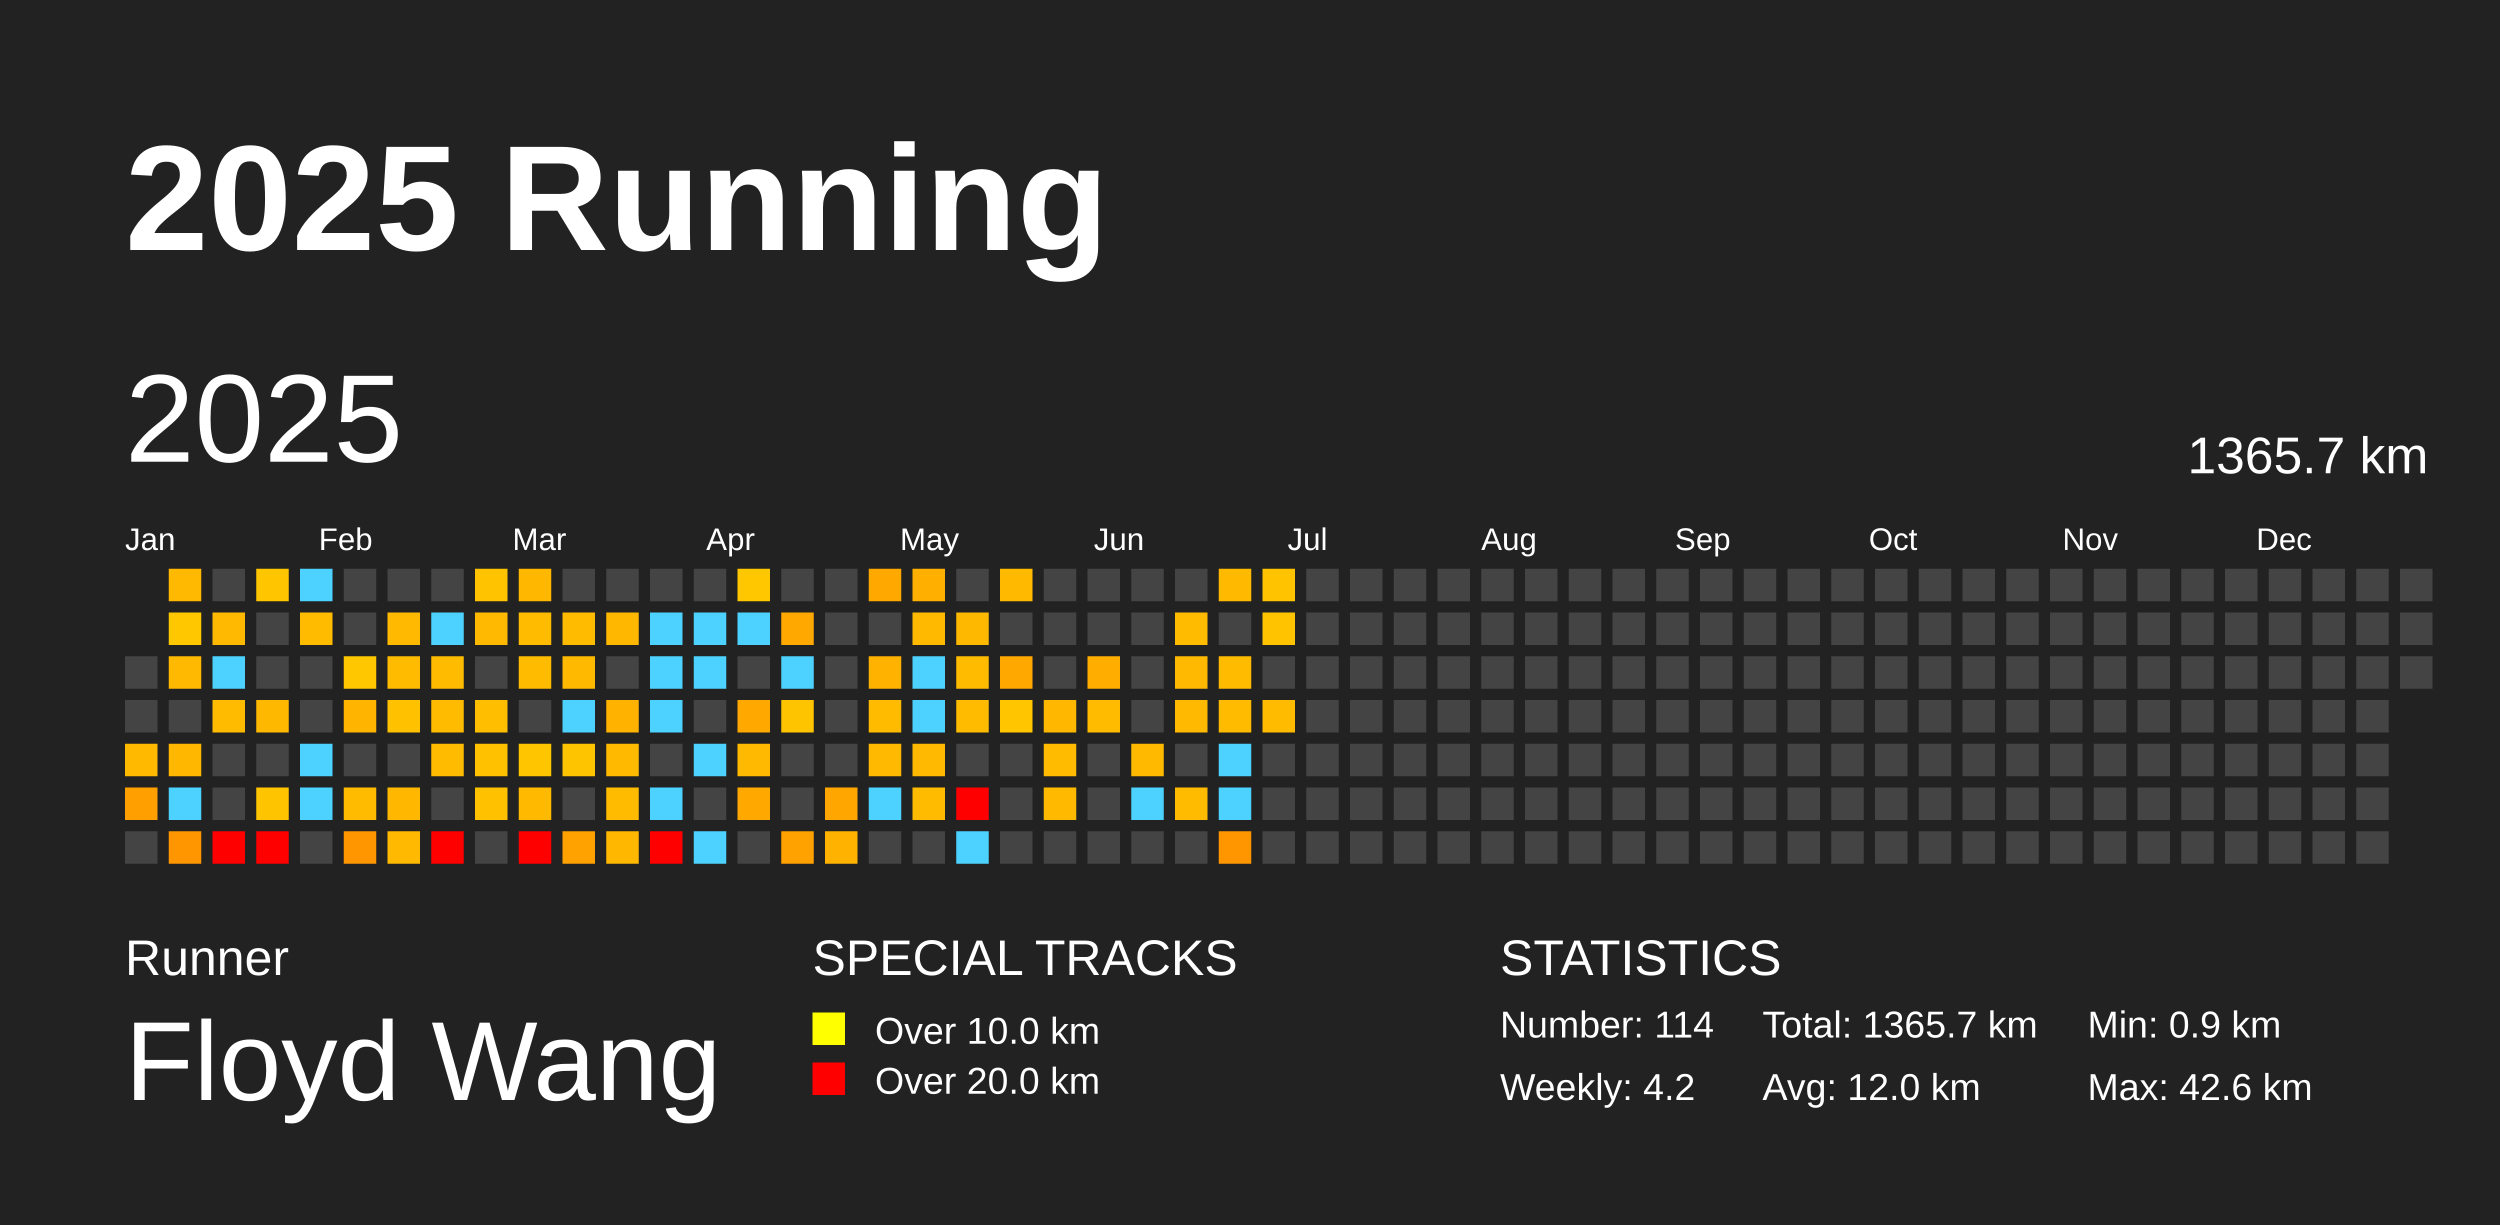
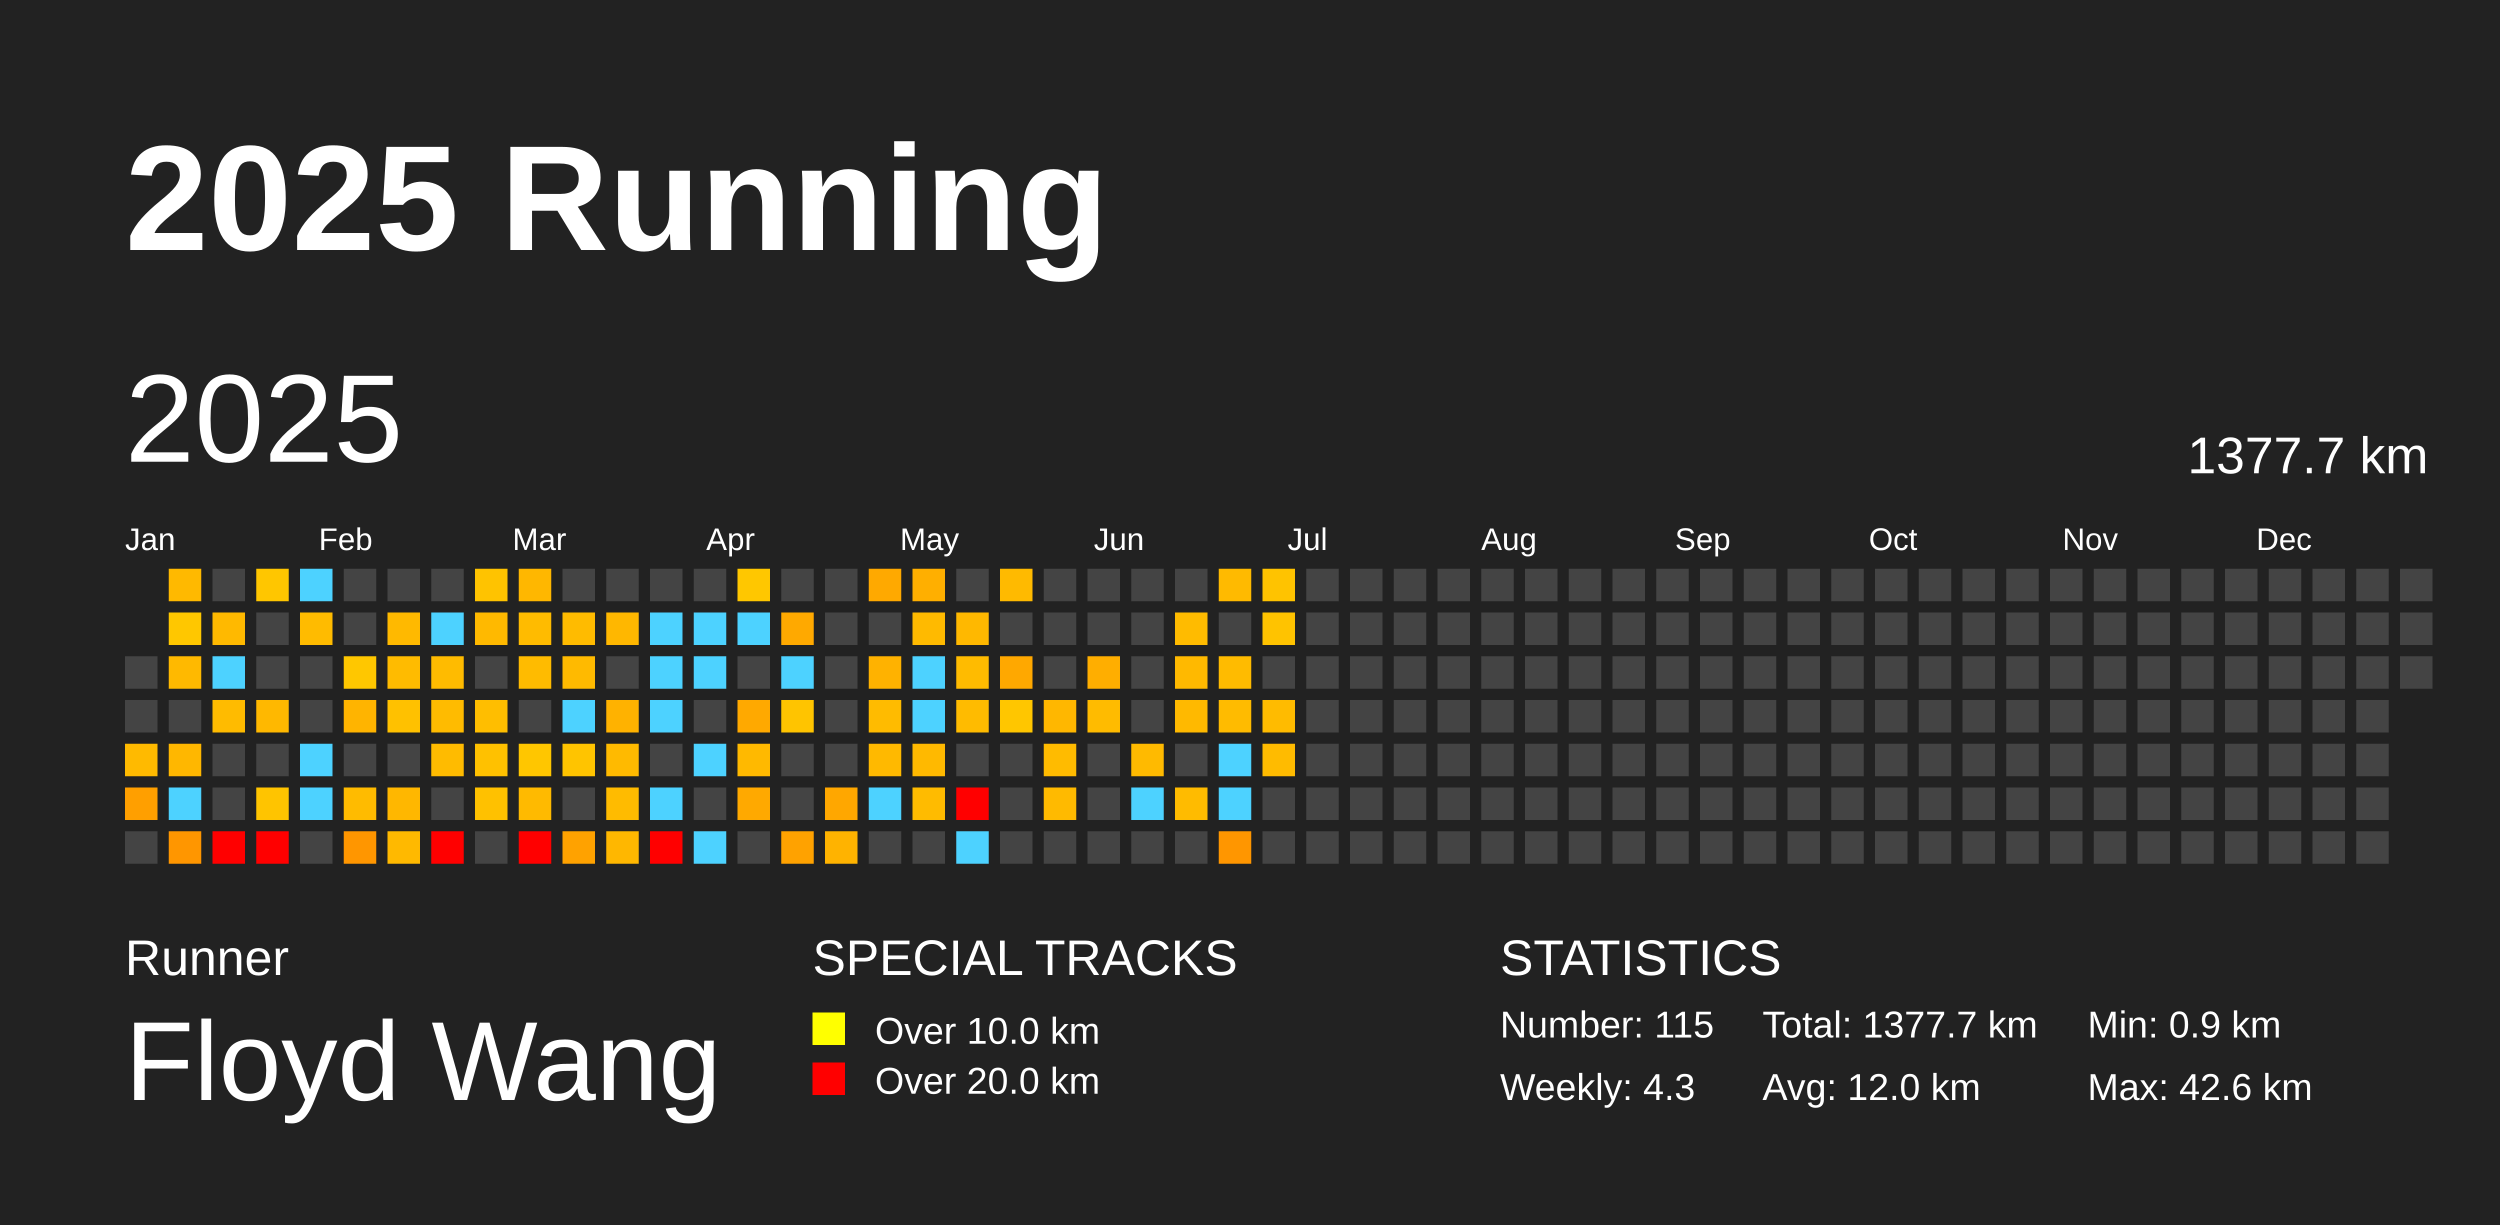
<svg xmlns="http://www.w3.org/2000/svg" baseProfile="full" height="98mm" version="1.1" viewBox="0,0,200,98" width="200mm">
  <defs />
  <rect fill="#222222" height="98" width="200" x="0" y="0" />
  <text fill="#FFFFFF" style="font-size:12px; font-family:Arial; font-weight:bold;" x="10" y="20">2025 Running</text>
  <text fill="#FFFFFF" style="font-size:4px; font-family:Arial" x="10" y="78">Runner</text>
  <text fill="#FFFFFF" style="font-size:9px; font-family:Arial" x="10" y="88">Floyd Wang</text>
  <text fill="#FFFFFF" style="font-size:4px; font-family:Arial" x="65" y="78">SPECIAL TRACKS</text>
  <rect fill="yellow" height="2.6" width="2.6" x="65" y="81" />
  <text fill="#FFFFFF" style="font-size:3px; font-family:Arial" x="70" y="83.5">Over 10.0 km</text>
  <rect fill="red" height="2.6" width="2.6" x="65" y="85" />
  <text fill="#FFFFFF" style="font-size:3px; font-family:Arial" x="70" y="87.5">Over 20.0 km</text>
  <text fill="#FFFFFF" style="font-size:4px; font-family:Arial" x="120" y="78">STATISTICS</text>
-   <text fill="#FFFFFF" style="font-size:3px; font-family:Arial" x="120" y="83">Number: 114</text>
-   <text fill="#FFFFFF" style="font-size:3px; font-family:Arial" x="120" y="88">Weekly: 4.2</text>
-   <text fill="#FFFFFF" style="font-size:3px; font-family:Arial" x="141" y="83">Total: 1365.7 km</text>
+   <text fill="#FFFFFF" style="font-size:3px; font-family:Arial" x="120" y="83">Number: 115</text>
+   <text fill="#FFFFFF" style="font-size:3px; font-family:Arial" x="120" y="88">Weekly: 4.3</text>
+   <text fill="#FFFFFF" style="font-size:3px; font-family:Arial" x="141" y="83">Total: 1377.7 km</text>
  <text fill="#FFFFFF" style="font-size:3px; font-family:Arial" x="141" y="88">Avg: 12.0 km</text>
  <text fill="#FFFFFF" style="font-size:3px; font-family:Arial" x="167" y="83">Min: 0.9 km</text>
  <text fill="#FFFFFF" style="font-size:3px; font-family:Arial" x="167" y="88">Max: 42.6 km</text>
  <text dominant-baseline="hanging" fill="#FFFFFF" style="font-size:10.0px; font-family:Arial;" x="10" y="30">2025</text>
-   <text dominant-baseline="hanging" fill="#FFFFFF" style="font-size:4.125px; font-family:Arial;" x="175" y="35">1365.7 km</text>
+   <text dominant-baseline="hanging" fill="#FFFFFF" style="font-size:4.125px; font-family:Arial;" x="175" y="35">1377.7 km</text>
  <text fill="#FFFFFF" style="font-size:2.5px; font-family:Arial" x="10.0" y="44">Jan</text>
  <text fill="#FFFFFF" style="font-size:2.5px; font-family:Arial" x="25.5" y="44">Feb</text>
  <text fill="#FFFFFF" style="font-size:2.5px; font-family:Arial" x="41.0" y="44">Mar</text>
  <text fill="#FFFFFF" style="font-size:2.5px; font-family:Arial" x="56.5" y="44">Apr</text>
  <text fill="#FFFFFF" style="font-size:2.5px; font-family:Arial" x="72.0" y="44">May</text>
  <text fill="#FFFFFF" style="font-size:2.5px; font-family:Arial" x="87.5" y="44">Jun</text>
  <text fill="#FFFFFF" style="font-size:2.5px; font-family:Arial" x="103.0" y="44">Jul</text>
  <text fill="#FFFFFF" style="font-size:2.5px; font-family:Arial" x="118.5" y="44">Aug</text>
  <text fill="#FFFFFF" style="font-size:2.5px; font-family:Arial" x="134.0" y="44">Sep</text>
  <text fill="#FFFFFF" style="font-size:2.5px; font-family:Arial" x="149.5" y="44">Oct</text>
  <text fill="#FFFFFF" style="font-size:2.5px; font-family:Arial" x="165.0" y="44">Nov</text>
  <text fill="#FFFFFF" style="font-size:2.5px; font-family:Arial" x="180.5" y="44">Dec</text>
  <rect fill="#444444" height="2.6" width="2.6" x="10.0" y="52.5" />
  <rect fill="#444444" height="2.6" width="2.6" x="10.0" y="56.0" />
  <rect fill="#ffba00" height="2.6" width="2.6" x="10.0" y="59.5" />
  <rect fill="#ff9f00" height="2.6" width="2.6" x="10.0" y="63.0" />
  <rect fill="#444444" height="2.6" width="2.6" x="10.0" y="66.5" />
  <rect fill="#ffb900" height="2.6" width="2.6" x="13.5" y="45.5" />
  <rect fill="#ffc700" height="2.6" width="2.6" x="13.5" y="49.0" />
  <rect fill="#ffb900" height="2.6" width="2.6" x="13.5" y="52.5" />
  <rect fill="#444444" height="2.6" width="2.6" x="13.5" y="56.0" />
  <rect fill="#ffb700" height="2.6" width="2.6" x="13.5" y="59.5" />
  <rect fill="#4dd2ff" height="2.6" width="2.6" x="13.5" y="63.0" />
  <rect fill="#ff9600" height="2.6" width="2.6" x="13.5" y="66.5" />
  <rect fill="#444444" height="2.6" width="2.6" x="17.0" y="45.5" />
  <rect fill="#ffb900" height="2.6" width="2.6" x="17.0" y="49.0" />
  <rect fill="#4dd2ff" height="2.6" width="2.6" x="17.0" y="52.5" />
  <rect fill="#ffbb00" height="2.6" width="2.6" x="17.0" y="56.0" />
  <rect fill="#444444" height="2.6" width="2.6" x="17.0" y="59.5" />
  <rect fill="#444444" height="2.6" width="2.6" x="17.0" y="63.0" />
  <rect fill="red" height="2.6" width="2.6" x="17.0" y="66.5" />
  <rect fill="#ffc600" height="2.6" width="2.6" x="20.5" y="45.5" />
  <rect fill="#444444" height="2.6" width="2.6" x="20.5" y="49.0" />
  <rect fill="#444444" height="2.6" width="2.6" x="20.5" y="52.5" />
  <rect fill="#ffb800" height="2.6" width="2.6" x="20.5" y="56.0" />
  <rect fill="#444444" height="2.6" width="2.6" x="20.5" y="59.5" />
  <rect fill="#ffc400" height="2.6" width="2.6" x="20.5" y="63.0" />
  <rect fill="red" height="2.6" width="2.6" x="20.5" y="66.5" />
  <rect fill="#4dd2ff" height="2.6" width="2.6" x="24.0" y="45.5" />
  <rect fill="#ffbb00" height="2.6" width="2.6" x="24.0" y="49.0" />
  <rect fill="#444444" height="2.6" width="2.6" x="24.0" y="52.5" />
  <rect fill="#444444" height="2.6" width="2.6" x="24.0" y="56.0" />
  <rect fill="#4dd2ff" height="2.6" width="2.6" x="24.0" y="59.5" />
  <rect fill="#4dd2ff" height="2.6" width="2.6" x="24.0" y="63.0" />
  <rect fill="#444444" height="2.6" width="2.6" x="24.0" y="66.5" />
  <rect fill="#444444" height="2.6" width="2.6" x="27.5" y="45.5" />
  <rect fill="#444444" height="2.6" width="2.6" x="27.5" y="49.0" />
  <rect fill="#ffc700" height="2.6" width="2.6" x="27.5" y="52.5" />
  <rect fill="#ffb400" height="2.6" width="2.6" x="27.5" y="56.0" />
  <rect fill="#444444" height="2.6" width="2.6" x="27.5" y="59.5" />
  <rect fill="#ffbb00" height="2.6" width="2.6" x="27.5" y="63.0" />
  <rect fill="#ff9600" height="2.6" width="2.6" x="27.5" y="66.5" />
  <rect fill="#444444" height="2.6" width="2.6" x="31.0" y="45.5" />
  <rect fill="#ffb900" height="2.6" width="2.6" x="31.0" y="49.0" />
  <rect fill="#ffbb00" height="2.6" width="2.6" x="31.0" y="52.5" />
  <rect fill="#ffc100" height="2.6" width="2.6" x="31.0" y="56.0" />
  <rect fill="#444444" height="2.6" width="2.6" x="31.0" y="59.5" />
  <rect fill="#ffb700" height="2.6" width="2.6" x="31.0" y="63.0" />
  <rect fill="#ffb900" height="2.6" width="2.6" x="31.0" y="66.5" />
  <rect fill="#444444" height="2.6" width="2.6" x="34.5" y="45.5" />
  <rect fill="#4dd2ff" height="2.6" width="2.6" x="34.5" y="49.0" />
  <rect fill="#ffbb00" height="2.6" width="2.6" x="34.5" y="52.5" />
  <rect fill="#ffbb00" height="2.6" width="2.6" x="34.5" y="56.0" />
  <rect fill="#ffbb00" height="2.6" width="2.6" x="34.5" y="59.5" />
  <rect fill="#444444" height="2.6" width="2.6" x="34.5" y="63.0" />
  <rect fill="red" height="2.6" width="2.6" x="34.5" y="66.5" />
  <rect fill="#ffc300" height="2.6" width="2.6" x="38.0" y="45.5" />
  <rect fill="#ffb900" height="2.6" width="2.6" x="38.0" y="49.0" />
  <rect fill="#444444" height="2.6" width="2.6" x="38.0" y="52.5" />
  <rect fill="#ffbe00" height="2.6" width="2.6" x="38.0" y="56.0" />
  <rect fill="#ffc100" height="2.6" width="2.6" x="38.0" y="59.5" />
  <rect fill="#ffc100" height="2.6" width="2.6" x="38.0" y="63.0" />
  <rect fill="#444444" height="2.6" width="2.6" x="38.0" y="66.5" />
  <rect fill="#ffb700" height="2.6" width="2.6" x="41.5" y="45.5" />
  <rect fill="#ffbb00" height="2.6" width="2.6" x="41.5" y="49.0" />
  <rect fill="#ffbb00" height="2.6" width="2.6" x="41.5" y="52.5" />
  <rect fill="#444444" height="2.6" width="2.6" x="41.5" y="56.0" />
  <rect fill="#ffc600" height="2.6" width="2.6" x="41.5" y="59.5" />
  <rect fill="#ffba00" height="2.6" width="2.6" x="41.5" y="63.0" />
  <rect fill="red" height="2.6" width="2.6" x="41.5" y="66.5" />
  <rect fill="#444444" height="2.6" width="2.6" x="45.0" y="45.5" />
  <rect fill="#ffbb00" height="2.6" width="2.6" x="45.0" y="49.0" />
  <rect fill="#ffba00" height="2.6" width="2.6" x="45.0" y="52.5" />
  <rect fill="#4dd2ff" height="2.6" width="2.6" x="45.0" y="56.0" />
  <rect fill="#ffc400" height="2.6" width="2.6" x="45.0" y="59.5" />
  <rect fill="#444444" height="2.6" width="2.6" x="45.0" y="63.0" />
  <rect fill="#ffa200" height="2.6" width="2.6" x="45.0" y="66.5" />
  <rect fill="#444444" height="2.6" width="2.6" x="48.5" y="45.5" />
  <rect fill="#ffb700" height="2.6" width="2.6" x="48.5" y="49.0" />
  <rect fill="#444444" height="2.6" width="2.6" x="48.5" y="52.5" />
  <rect fill="#ffb200" height="2.6" width="2.6" x="48.5" y="56.0" />
  <rect fill="#ffba00" height="2.6" width="2.6" x="48.5" y="59.5" />
  <rect fill="#ffbb00" height="2.6" width="2.6" x="48.5" y="63.0" />
  <rect fill="#ffb700" height="2.6" width="2.6" x="48.5" y="66.5" />
  <rect fill="#444444" height="2.6" width="2.6" x="52.0" y="45.5" />
  <rect fill="#4dd2ff" height="2.6" width="2.6" x="52.0" y="49.0" />
  <rect fill="#4dd2ff" height="2.6" width="2.6" x="52.0" y="52.5" />
  <rect fill="#4dd2ff" height="2.6" width="2.6" x="52.0" y="56.0" />
  <rect fill="#444444" height="2.6" width="2.6" x="52.0" y="59.5" />
  <rect fill="#4dd2ff" height="2.6" width="2.6" x="52.0" y="63.0" />
  <rect fill="red" height="2.6" width="2.6" x="52.0" y="66.5" />
  <rect fill="#444444" height="2.6" width="2.6" x="55.5" y="45.5" />
  <rect fill="#4dd2ff" height="2.6" width="2.6" x="55.5" y="49.0" />
  <rect fill="#4dd2ff" height="2.6" width="2.6" x="55.5" y="52.5" />
  <rect fill="#444444" height="2.6" width="2.6" x="55.5" y="56.0" />
  <rect fill="#4dd2ff" height="2.6" width="2.6" x="55.5" y="59.5" />
  <rect fill="#444444" height="2.6" width="2.6" x="55.5" y="63.0" />
  <rect fill="#4dd2ff" height="2.6" width="2.6" x="55.5" y="66.5" />
  <rect fill="#ffc700" height="2.6" width="2.6" x="59.0" y="45.5" />
  <rect fill="#4dd2ff" height="2.6" width="2.6" x="59.0" y="49.0" />
  <rect fill="#444444" height="2.6" width="2.6" x="59.0" y="52.5" />
  <rect fill="#ffa900" height="2.6" width="2.6" x="59.0" y="56.0" />
  <rect fill="#ffb900" height="2.6" width="2.6" x="59.0" y="59.5" />
  <rect fill="#ffa900" height="2.6" width="2.6" x="59.0" y="63.0" />
  <rect fill="#444444" height="2.6" width="2.6" x="59.0" y="66.5" />
  <rect fill="#444444" height="2.6" width="2.6" x="62.5" y="45.5" />
  <rect fill="#ffa900" height="2.6" width="2.6" x="62.5" y="49.0" />
  <rect fill="#4dd2ff" height="2.6" width="2.6" x="62.5" y="52.5" />
  <rect fill="#ffc400" height="2.6" width="2.6" x="62.5" y="56.0" />
  <rect fill="#444444" height="2.6" width="2.6" x="62.5" y="59.5" />
  <rect fill="#444444" height="2.6" width="2.6" x="62.5" y="63.0" />
  <rect fill="#ffa200" height="2.6" width="2.6" x="62.5" y="66.5" />
  <rect fill="#444444" height="2.6" width="2.6" x="66.0" y="45.5" />
  <rect fill="#444444" height="2.6" width="2.6" x="66.0" y="49.0" />
  <rect fill="#444444" height="2.6" width="2.6" x="66.0" y="52.5" />
  <rect fill="#444444" height="2.6" width="2.6" x="66.0" y="56.0" />
  <rect fill="#444444" height="2.6" width="2.6" x="66.0" y="59.5" />
  <rect fill="#ffa700" height="2.6" width="2.6" x="66.0" y="63.0" />
  <rect fill="#ffb300" height="2.6" width="2.6" x="66.0" y="66.5" />
  <rect fill="#ffa900" height="2.6" width="2.6" x="69.5" y="45.5" />
  <rect fill="#444444" height="2.6" width="2.6" x="69.5" y="49.0" />
  <rect fill="#ffb200" height="2.6" width="2.6" x="69.5" y="52.5" />
  <rect fill="#ffbb00" height="2.6" width="2.6" x="69.5" y="56.0" />
  <rect fill="#ffb900" height="2.6" width="2.6" x="69.5" y="59.5" />
  <rect fill="#4dd2ff" height="2.6" width="2.6" x="69.5" y="63.0" />
  <rect fill="#444444" height="2.6" width="2.6" x="69.5" y="66.5" />
  <rect fill="#ffaf00" height="2.6" width="2.6" x="73.0" y="45.5" />
  <rect fill="#ffba00" height="2.6" width="2.6" x="73.0" y="49.0" />
  <rect fill="#4dd2ff" height="2.6" width="2.6" x="73.0" y="52.5" />
  <rect fill="#4dd2ff" height="2.6" width="2.6" x="73.0" y="56.0" />
  <rect fill="#ffb900" height="2.6" width="2.6" x="73.0" y="59.5" />
  <rect fill="#ffbb00" height="2.6" width="2.6" x="73.0" y="63.0" />
  <rect fill="#444444" height="2.6" width="2.6" x="73.0" y="66.5" />
  <rect fill="#444444" height="2.6" width="2.6" x="76.5" y="45.5" />
  <rect fill="#ffb800" height="2.6" width="2.6" x="76.5" y="49.0" />
  <rect fill="#ffbb00" height="2.6" width="2.6" x="76.5" y="52.5" />
  <rect fill="#ffbb00" height="2.6" width="2.6" x="76.5" y="56.0" />
  <rect fill="#444444" height="2.6" width="2.6" x="76.5" y="59.5" />
  <rect fill="red" height="2.6" width="2.6" x="76.5" y="63.0" />
  <rect fill="#4dd2ff" height="2.6" width="2.6" x="76.5" y="66.5" />
  <rect fill="#ffba00" height="2.6" width="2.6" x="80.0" y="45.5" />
  <rect fill="#444444" height="2.6" width="2.6" x="80.0" y="49.0" />
  <rect fill="#ffa800" height="2.6" width="2.6" x="80.0" y="52.5" />
  <rect fill="#ffc600" height="2.6" width="2.6" x="80.0" y="56.0" />
  <rect fill="#444444" height="2.6" width="2.6" x="80.0" y="59.5" />
  <rect fill="#444444" height="2.6" width="2.6" x="80.0" y="63.0" />
  <rect fill="#444444" height="2.6" width="2.6" x="80.0" y="66.5" />
  <rect fill="#444444" height="2.6" width="2.6" x="83.5" y="45.5" />
  <rect fill="#444444" height="2.6" width="2.6" x="83.5" y="49.0" />
  <rect fill="#444444" height="2.6" width="2.6" x="83.5" y="52.5" />
  <rect fill="#ffb700" height="2.6" width="2.6" x="83.5" y="56.0" />
  <rect fill="#ffbb00" height="2.6" width="2.6" x="83.5" y="59.5" />
  <rect fill="#ffba00" height="2.6" width="2.6" x="83.5" y="63.0" />
  <rect fill="#444444" height="2.6" width="2.6" x="83.5" y="66.5" />
  <rect fill="#444444" height="2.6" width="2.6" x="87.0" y="45.5" />
  <rect fill="#444444" height="2.6" width="2.6" x="87.0" y="49.0" />
  <rect fill="#ffae00" height="2.6" width="2.6" x="87.0" y="52.5" />
  <rect fill="#ffbb00" height="2.6" width="2.6" x="87.0" y="56.0" />
  <rect fill="#444444" height="2.6" width="2.6" x="87.0" y="59.5" />
  <rect fill="#444444" height="2.6" width="2.6" x="87.0" y="63.0" />
  <rect fill="#444444" height="2.6" width="2.6" x="87.0" y="66.5" />
  <rect fill="#444444" height="2.6" width="2.6" x="90.5" y="45.5" />
  <rect fill="#444444" height="2.6" width="2.6" x="90.5" y="49.0" />
  <rect fill="#444444" height="2.6" width="2.6" x="90.5" y="52.5" />
  <rect fill="#444444" height="2.6" width="2.6" x="90.5" y="56.0" />
  <rect fill="#ffba00" height="2.6" width="2.6" x="90.5" y="59.5" />
  <rect fill="#4dd2ff" height="2.6" width="2.6" x="90.5" y="63.0" />
  <rect fill="#444444" height="2.6" width="2.6" x="90.5" y="66.5" />
  <rect fill="#444444" height="2.6" width="2.6" x="94.0" y="45.5" />
  <rect fill="#ffbb00" height="2.6" width="2.6" x="94.0" y="49.0" />
  <rect fill="#ffb900" height="2.6" width="2.6" x="94.0" y="52.5" />
  <rect fill="#ffb900" height="2.6" width="2.6" x="94.0" y="56.0" />
  <rect fill="#444444" height="2.6" width="2.6" x="94.0" y="59.5" />
  <rect fill="#ffbb00" height="2.6" width="2.6" x="94.0" y="63.0" />
  <rect fill="#444444" height="2.6" width="2.6" x="94.0" y="66.5" />
  <rect fill="#ffba00" height="2.6" width="2.6" x="97.5" y="45.5" />
  <rect fill="#444444" height="2.6" width="2.6" x="97.5" y="49.0" />
  <rect fill="#ffbb00" height="2.6" width="2.6" x="97.5" y="52.5" />
  <rect fill="#ffbb00" height="2.6" width="2.6" x="97.5" y="56.0" />
  <rect fill="#4dd2ff" height="2.6" width="2.6" x="97.5" y="59.5" />
  <rect fill="#4dd2ff" height="2.6" width="2.6" x="97.5" y="63.0" />
  <rect fill="#ff9600" height="2.6" width="2.6" x="97.5" y="66.5" />
  <rect fill="#ffc300" height="2.6" width="2.6" x="101.0" y="45.5" />
  <rect fill="#ffc300" height="2.6" width="2.6" x="101.0" y="49.0" />
  <rect fill="#444444" height="2.6" width="2.6" x="101.0" y="52.5" />
  <rect fill="#ffbb00" height="2.6" width="2.6" x="101.0" y="56.0" />
-   <rect fill="#444444" height="2.6" width="2.6" x="101.0" y="59.5" />
+   <rect fill="#ffbb00" height="2.6" width="2.6" x="101.0" y="59.5" />
  <rect fill="#444444" height="2.6" width="2.6" x="101.0" y="63.0" />
  <rect fill="#444444" height="2.6" width="2.6" x="101.0" y="66.5" />
  <rect fill="#444444" height="2.6" width="2.6" x="104.5" y="45.5" />
  <rect fill="#444444" height="2.6" width="2.6" x="104.5" y="49.0" />
  <rect fill="#444444" height="2.6" width="2.6" x="104.5" y="52.5" />
  <rect fill="#444444" height="2.6" width="2.6" x="104.5" y="56.0" />
  <rect fill="#444444" height="2.6" width="2.6" x="104.5" y="59.5" />
  <rect fill="#444444" height="2.6" width="2.6" x="104.5" y="63.0" />
  <rect fill="#444444" height="2.6" width="2.6" x="104.5" y="66.5" />
  <rect fill="#444444" height="2.6" width="2.6" x="108.0" y="45.5" />
  <rect fill="#444444" height="2.6" width="2.6" x="108.0" y="49.0" />
  <rect fill="#444444" height="2.6" width="2.6" x="108.0" y="52.5" />
  <rect fill="#444444" height="2.6" width="2.6" x="108.0" y="56.0" />
  <rect fill="#444444" height="2.6" width="2.6" x="108.0" y="59.5" />
  <rect fill="#444444" height="2.6" width="2.6" x="108.0" y="63.0" />
  <rect fill="#444444" height="2.6" width="2.6" x="108.0" y="66.5" />
  <rect fill="#444444" height="2.6" width="2.6" x="111.5" y="45.5" />
  <rect fill="#444444" height="2.6" width="2.6" x="111.5" y="49.0" />
  <rect fill="#444444" height="2.6" width="2.6" x="111.5" y="52.5" />
  <rect fill="#444444" height="2.6" width="2.6" x="111.5" y="56.0" />
  <rect fill="#444444" height="2.6" width="2.6" x="111.5" y="59.5" />
  <rect fill="#444444" height="2.6" width="2.6" x="111.5" y="63.0" />
  <rect fill="#444444" height="2.6" width="2.6" x="111.5" y="66.5" />
  <rect fill="#444444" height="2.6" width="2.6" x="115.0" y="45.5" />
  <rect fill="#444444" height="2.6" width="2.6" x="115.0" y="49.0" />
  <rect fill="#444444" height="2.6" width="2.6" x="115.0" y="52.5" />
  <rect fill="#444444" height="2.6" width="2.6" x="115.0" y="56.0" />
  <rect fill="#444444" height="2.6" width="2.6" x="115.0" y="59.5" />
  <rect fill="#444444" height="2.6" width="2.6" x="115.0" y="63.0" />
  <rect fill="#444444" height="2.6" width="2.6" x="115.0" y="66.5" />
  <rect fill="#444444" height="2.6" width="2.6" x="118.5" y="45.5" />
  <rect fill="#444444" height="2.6" width="2.6" x="118.5" y="49.0" />
  <rect fill="#444444" height="2.6" width="2.6" x="118.5" y="52.5" />
  <rect fill="#444444" height="2.6" width="2.6" x="118.5" y="56.0" />
  <rect fill="#444444" height="2.6" width="2.6" x="118.5" y="59.5" />
  <rect fill="#444444" height="2.6" width="2.6" x="118.5" y="63.0" />
  <rect fill="#444444" height="2.6" width="2.6" x="118.5" y="66.5" />
  <rect fill="#444444" height="2.6" width="2.6" x="122.0" y="45.5" />
  <rect fill="#444444" height="2.6" width="2.6" x="122.0" y="49.0" />
  <rect fill="#444444" height="2.6" width="2.6" x="122.0" y="52.5" />
  <rect fill="#444444" height="2.6" width="2.6" x="122.0" y="56.0" />
  <rect fill="#444444" height="2.6" width="2.6" x="122.0" y="59.5" />
  <rect fill="#444444" height="2.6" width="2.6" x="122.0" y="63.0" />
  <rect fill="#444444" height="2.6" width="2.6" x="122.0" y="66.5" />
  <rect fill="#444444" height="2.6" width="2.6" x="125.5" y="45.5" />
  <rect fill="#444444" height="2.6" width="2.6" x="125.5" y="49.0" />
  <rect fill="#444444" height="2.6" width="2.6" x="125.5" y="52.5" />
  <rect fill="#444444" height="2.6" width="2.6" x="125.5" y="56.0" />
  <rect fill="#444444" height="2.6" width="2.6" x="125.5" y="59.5" />
  <rect fill="#444444" height="2.6" width="2.6" x="125.5" y="63.0" />
  <rect fill="#444444" height="2.6" width="2.6" x="125.5" y="66.5" />
  <rect fill="#444444" height="2.6" width="2.6" x="129.0" y="45.5" />
  <rect fill="#444444" height="2.6" width="2.6" x="129.0" y="49.0" />
  <rect fill="#444444" height="2.6" width="2.6" x="129.0" y="52.5" />
  <rect fill="#444444" height="2.6" width="2.6" x="129.0" y="56.0" />
  <rect fill="#444444" height="2.6" width="2.6" x="129.0" y="59.5" />
  <rect fill="#444444" height="2.6" width="2.6" x="129.0" y="63.0" />
  <rect fill="#444444" height="2.6" width="2.6" x="129.0" y="66.5" />
  <rect fill="#444444" height="2.6" width="2.6" x="132.5" y="45.5" />
  <rect fill="#444444" height="2.6" width="2.6" x="132.5" y="49.0" />
  <rect fill="#444444" height="2.6" width="2.6" x="132.5" y="52.5" />
  <rect fill="#444444" height="2.6" width="2.6" x="132.5" y="56.0" />
  <rect fill="#444444" height="2.6" width="2.6" x="132.5" y="59.5" />
  <rect fill="#444444" height="2.6" width="2.6" x="132.5" y="63.0" />
  <rect fill="#444444" height="2.6" width="2.6" x="132.5" y="66.5" />
  <rect fill="#444444" height="2.6" width="2.6" x="136.0" y="45.5" />
  <rect fill="#444444" height="2.6" width="2.6" x="136.0" y="49.0" />
  <rect fill="#444444" height="2.6" width="2.6" x="136.0" y="52.5" />
  <rect fill="#444444" height="2.6" width="2.6" x="136.0" y="56.0" />
  <rect fill="#444444" height="2.6" width="2.6" x="136.0" y="59.5" />
  <rect fill="#444444" height="2.6" width="2.6" x="136.0" y="63.0" />
  <rect fill="#444444" height="2.6" width="2.6" x="136.0" y="66.5" />
  <rect fill="#444444" height="2.6" width="2.6" x="139.5" y="45.5" />
  <rect fill="#444444" height="2.6" width="2.6" x="139.5" y="49.0" />
  <rect fill="#444444" height="2.6" width="2.6" x="139.5" y="52.5" />
  <rect fill="#444444" height="2.6" width="2.6" x="139.5" y="56.0" />
  <rect fill="#444444" height="2.6" width="2.6" x="139.5" y="59.5" />
  <rect fill="#444444" height="2.6" width="2.6" x="139.5" y="63.0" />
  <rect fill="#444444" height="2.6" width="2.6" x="139.5" y="66.5" />
  <rect fill="#444444" height="2.6" width="2.6" x="143.0" y="45.5" />
  <rect fill="#444444" height="2.6" width="2.6" x="143.0" y="49.0" />
  <rect fill="#444444" height="2.6" width="2.6" x="143.0" y="52.5" />
  <rect fill="#444444" height="2.6" width="2.6" x="143.0" y="56.0" />
  <rect fill="#444444" height="2.6" width="2.6" x="143.0" y="59.5" />
  <rect fill="#444444" height="2.6" width="2.6" x="143.0" y="63.0" />
  <rect fill="#444444" height="2.6" width="2.6" x="143.0" y="66.5" />
  <rect fill="#444444" height="2.6" width="2.6" x="146.5" y="45.5" />
  <rect fill="#444444" height="2.6" width="2.6" x="146.5" y="49.0" />
  <rect fill="#444444" height="2.6" width="2.6" x="146.5" y="52.5" />
  <rect fill="#444444" height="2.6" width="2.6" x="146.5" y="56.0" />
  <rect fill="#444444" height="2.6" width="2.6" x="146.5" y="59.5" />
  <rect fill="#444444" height="2.6" width="2.6" x="146.5" y="63.0" />
  <rect fill="#444444" height="2.6" width="2.6" x="146.5" y="66.5" />
  <rect fill="#444444" height="2.6" width="2.6" x="150.0" y="45.5" />
  <rect fill="#444444" height="2.6" width="2.6" x="150.0" y="49.0" />
  <rect fill="#444444" height="2.6" width="2.6" x="150.0" y="52.5" />
  <rect fill="#444444" height="2.6" width="2.6" x="150.0" y="56.0" />
  <rect fill="#444444" height="2.6" width="2.6" x="150.0" y="59.5" />
  <rect fill="#444444" height="2.6" width="2.6" x="150.0" y="63.0" />
  <rect fill="#444444" height="2.6" width="2.6" x="150.0" y="66.5" />
  <rect fill="#444444" height="2.6" width="2.6" x="153.5" y="45.5" />
  <rect fill="#444444" height="2.6" width="2.6" x="153.5" y="49.0" />
  <rect fill="#444444" height="2.6" width="2.6" x="153.5" y="52.5" />
  <rect fill="#444444" height="2.6" width="2.6" x="153.5" y="56.0" />
  <rect fill="#444444" height="2.6" width="2.6" x="153.5" y="59.5" />
  <rect fill="#444444" height="2.6" width="2.6" x="153.5" y="63.0" />
  <rect fill="#444444" height="2.6" width="2.6" x="153.5" y="66.5" />
  <rect fill="#444444" height="2.6" width="2.6" x="157.0" y="45.5" />
  <rect fill="#444444" height="2.6" width="2.6" x="157.0" y="49.0" />
  <rect fill="#444444" height="2.6" width="2.6" x="157.0" y="52.5" />
  <rect fill="#444444" height="2.6" width="2.6" x="157.0" y="56.0" />
  <rect fill="#444444" height="2.6" width="2.6" x="157.0" y="59.5" />
  <rect fill="#444444" height="2.6" width="2.6" x="157.0" y="63.0" />
  <rect fill="#444444" height="2.6" width="2.6" x="157.0" y="66.5" />
  <rect fill="#444444" height="2.6" width="2.6" x="160.5" y="45.5" />
  <rect fill="#444444" height="2.6" width="2.6" x="160.5" y="49.0" />
  <rect fill="#444444" height="2.6" width="2.6" x="160.5" y="52.5" />
  <rect fill="#444444" height="2.6" width="2.6" x="160.5" y="56.0" />
  <rect fill="#444444" height="2.6" width="2.6" x="160.5" y="59.5" />
  <rect fill="#444444" height="2.6" width="2.6" x="160.5" y="63.0" />
  <rect fill="#444444" height="2.6" width="2.6" x="160.5" y="66.5" />
  <rect fill="#444444" height="2.6" width="2.6" x="164.0" y="45.5" />
  <rect fill="#444444" height="2.6" width="2.6" x="164.0" y="49.0" />
  <rect fill="#444444" height="2.6" width="2.6" x="164.0" y="52.5" />
  <rect fill="#444444" height="2.6" width="2.6" x="164.0" y="56.0" />
  <rect fill="#444444" height="2.6" width="2.6" x="164.0" y="59.5" />
  <rect fill="#444444" height="2.6" width="2.6" x="164.0" y="63.0" />
  <rect fill="#444444" height="2.6" width="2.6" x="164.0" y="66.5" />
  <rect fill="#444444" height="2.6" width="2.6" x="167.5" y="45.5" />
  <rect fill="#444444" height="2.6" width="2.6" x="167.5" y="49.0" />
  <rect fill="#444444" height="2.6" width="2.6" x="167.5" y="52.5" />
  <rect fill="#444444" height="2.6" width="2.6" x="167.5" y="56.0" />
  <rect fill="#444444" height="2.6" width="2.6" x="167.5" y="59.5" />
  <rect fill="#444444" height="2.6" width="2.6" x="167.5" y="63.0" />
  <rect fill="#444444" height="2.6" width="2.6" x="167.5" y="66.5" />
  <rect fill="#444444" height="2.6" width="2.6" x="171.0" y="45.5" />
  <rect fill="#444444" height="2.6" width="2.6" x="171.0" y="49.0" />
  <rect fill="#444444" height="2.6" width="2.6" x="171.0" y="52.5" />
  <rect fill="#444444" height="2.6" width="2.6" x="171.0" y="56.0" />
  <rect fill="#444444" height="2.6" width="2.6" x="171.0" y="59.5" />
  <rect fill="#444444" height="2.6" width="2.6" x="171.0" y="63.0" />
  <rect fill="#444444" height="2.6" width="2.6" x="171.0" y="66.5" />
  <rect fill="#444444" height="2.6" width="2.6" x="174.5" y="45.5" />
  <rect fill="#444444" height="2.6" width="2.6" x="174.5" y="49.0" />
  <rect fill="#444444" height="2.6" width="2.6" x="174.5" y="52.5" />
  <rect fill="#444444" height="2.6" width="2.6" x="174.5" y="56.0" />
  <rect fill="#444444" height="2.6" width="2.6" x="174.5" y="59.5" />
  <rect fill="#444444" height="2.6" width="2.6" x="174.5" y="63.0" />
  <rect fill="#444444" height="2.6" width="2.6" x="174.5" y="66.5" />
  <rect fill="#444444" height="2.6" width="2.6" x="178.0" y="45.5" />
  <rect fill="#444444" height="2.6" width="2.6" x="178.0" y="49.0" />
  <rect fill="#444444" height="2.6" width="2.6" x="178.0" y="52.5" />
  <rect fill="#444444" height="2.6" width="2.6" x="178.0" y="56.0" />
  <rect fill="#444444" height="2.6" width="2.6" x="178.0" y="59.5" />
  <rect fill="#444444" height="2.6" width="2.6" x="178.0" y="63.0" />
  <rect fill="#444444" height="2.6" width="2.6" x="178.0" y="66.5" />
  <rect fill="#444444" height="2.6" width="2.6" x="181.5" y="45.5" />
  <rect fill="#444444" height="2.6" width="2.6" x="181.5" y="49.0" />
  <rect fill="#444444" height="2.6" width="2.6" x="181.5" y="52.5" />
  <rect fill="#444444" height="2.6" width="2.6" x="181.5" y="56.0" />
  <rect fill="#444444" height="2.6" width="2.6" x="181.5" y="59.5" />
  <rect fill="#444444" height="2.6" width="2.6" x="181.5" y="63.0" />
  <rect fill="#444444" height="2.6" width="2.6" x="181.5" y="66.5" />
  <rect fill="#444444" height="2.6" width="2.6" x="185.0" y="45.5" />
  <rect fill="#444444" height="2.6" width="2.6" x="185.0" y="49.0" />
  <rect fill="#444444" height="2.6" width="2.6" x="185.0" y="52.5" />
  <rect fill="#444444" height="2.6" width="2.6" x="185.0" y="56.0" />
  <rect fill="#444444" height="2.6" width="2.6" x="185.0" y="59.5" />
  <rect fill="#444444" height="2.6" width="2.6" x="185.0" y="63.0" />
  <rect fill="#444444" height="2.6" width="2.6" x="185.0" y="66.5" />
  <rect fill="#444444" height="2.6" width="2.6" x="188.5" y="45.5" />
  <rect fill="#444444" height="2.6" width="2.6" x="188.5" y="49.0" />
  <rect fill="#444444" height="2.6" width="2.6" x="188.5" y="52.5" />
  <rect fill="#444444" height="2.6" width="2.6" x="188.5" y="56.0" />
  <rect fill="#444444" height="2.6" width="2.6" x="188.5" y="59.5" />
  <rect fill="#444444" height="2.6" width="2.6" x="188.5" y="63.0" />
  <rect fill="#444444" height="2.6" width="2.6" x="188.5" y="66.5" />
  <rect fill="#444444" height="2.6" width="2.6" x="192.0" y="45.5" />
  <rect fill="#444444" height="2.6" width="2.6" x="192.0" y="49.0" />
  <rect fill="#444444" height="2.6" width="2.6" x="192.0" y="52.5" />
</svg>
